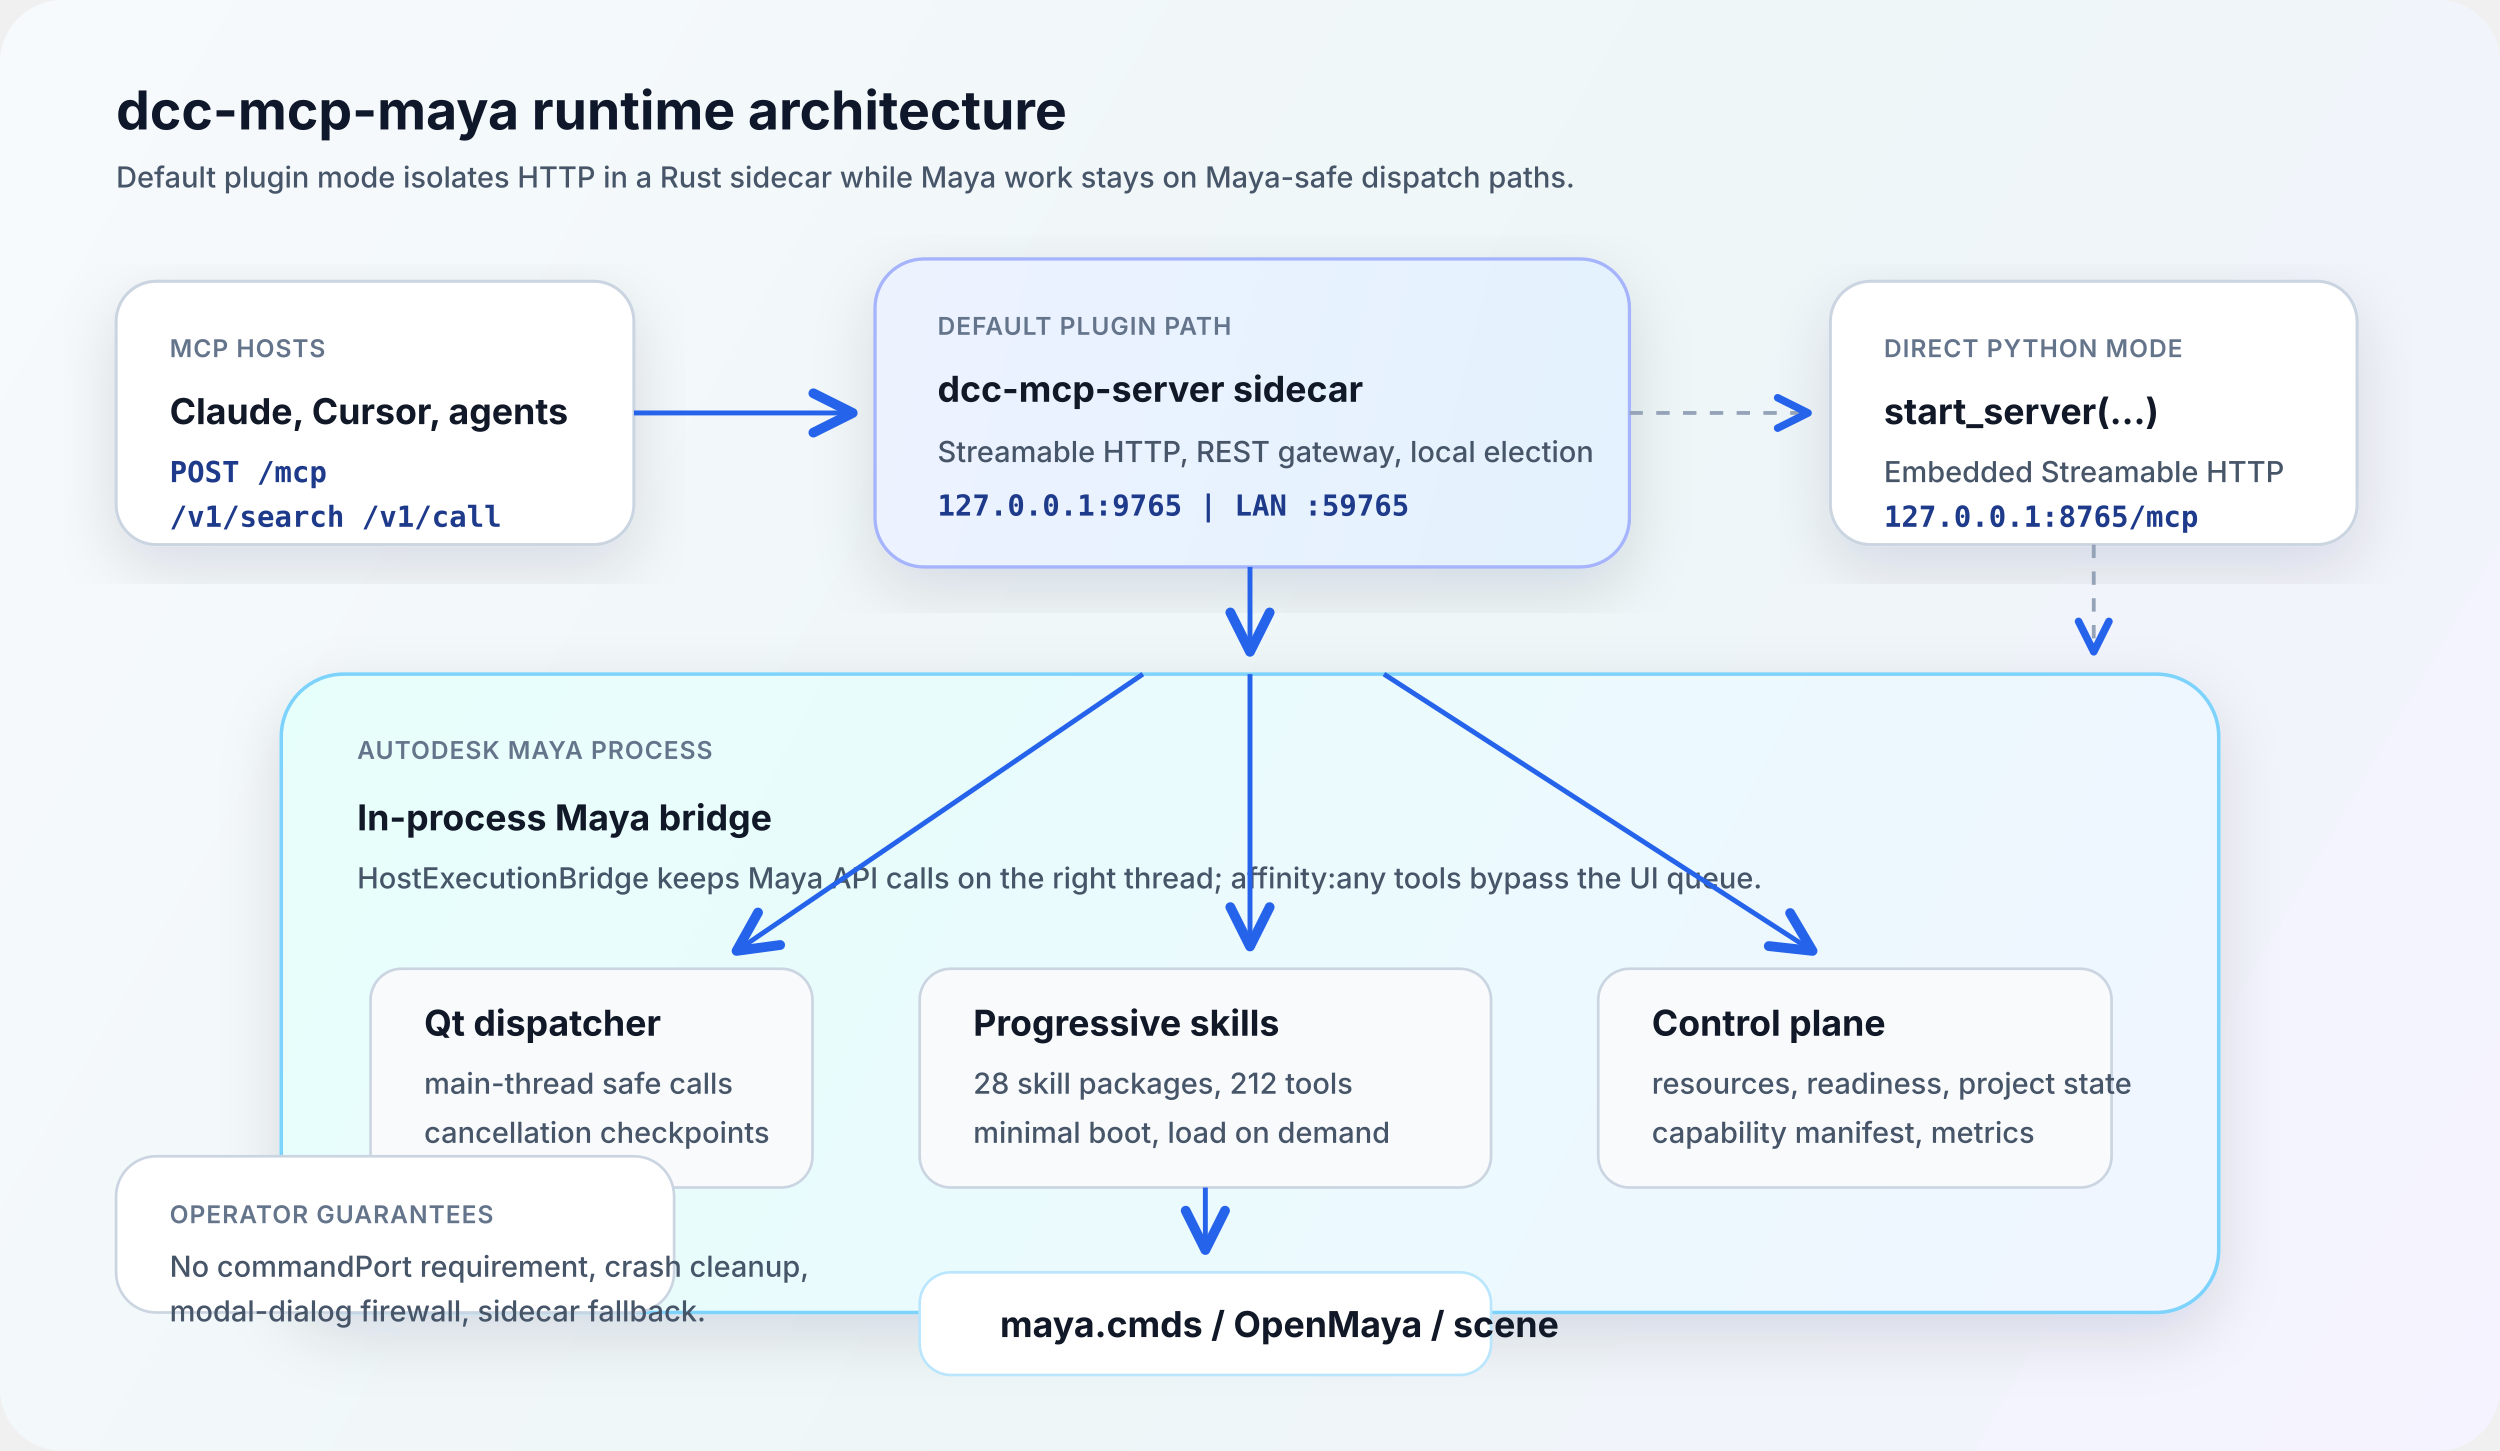
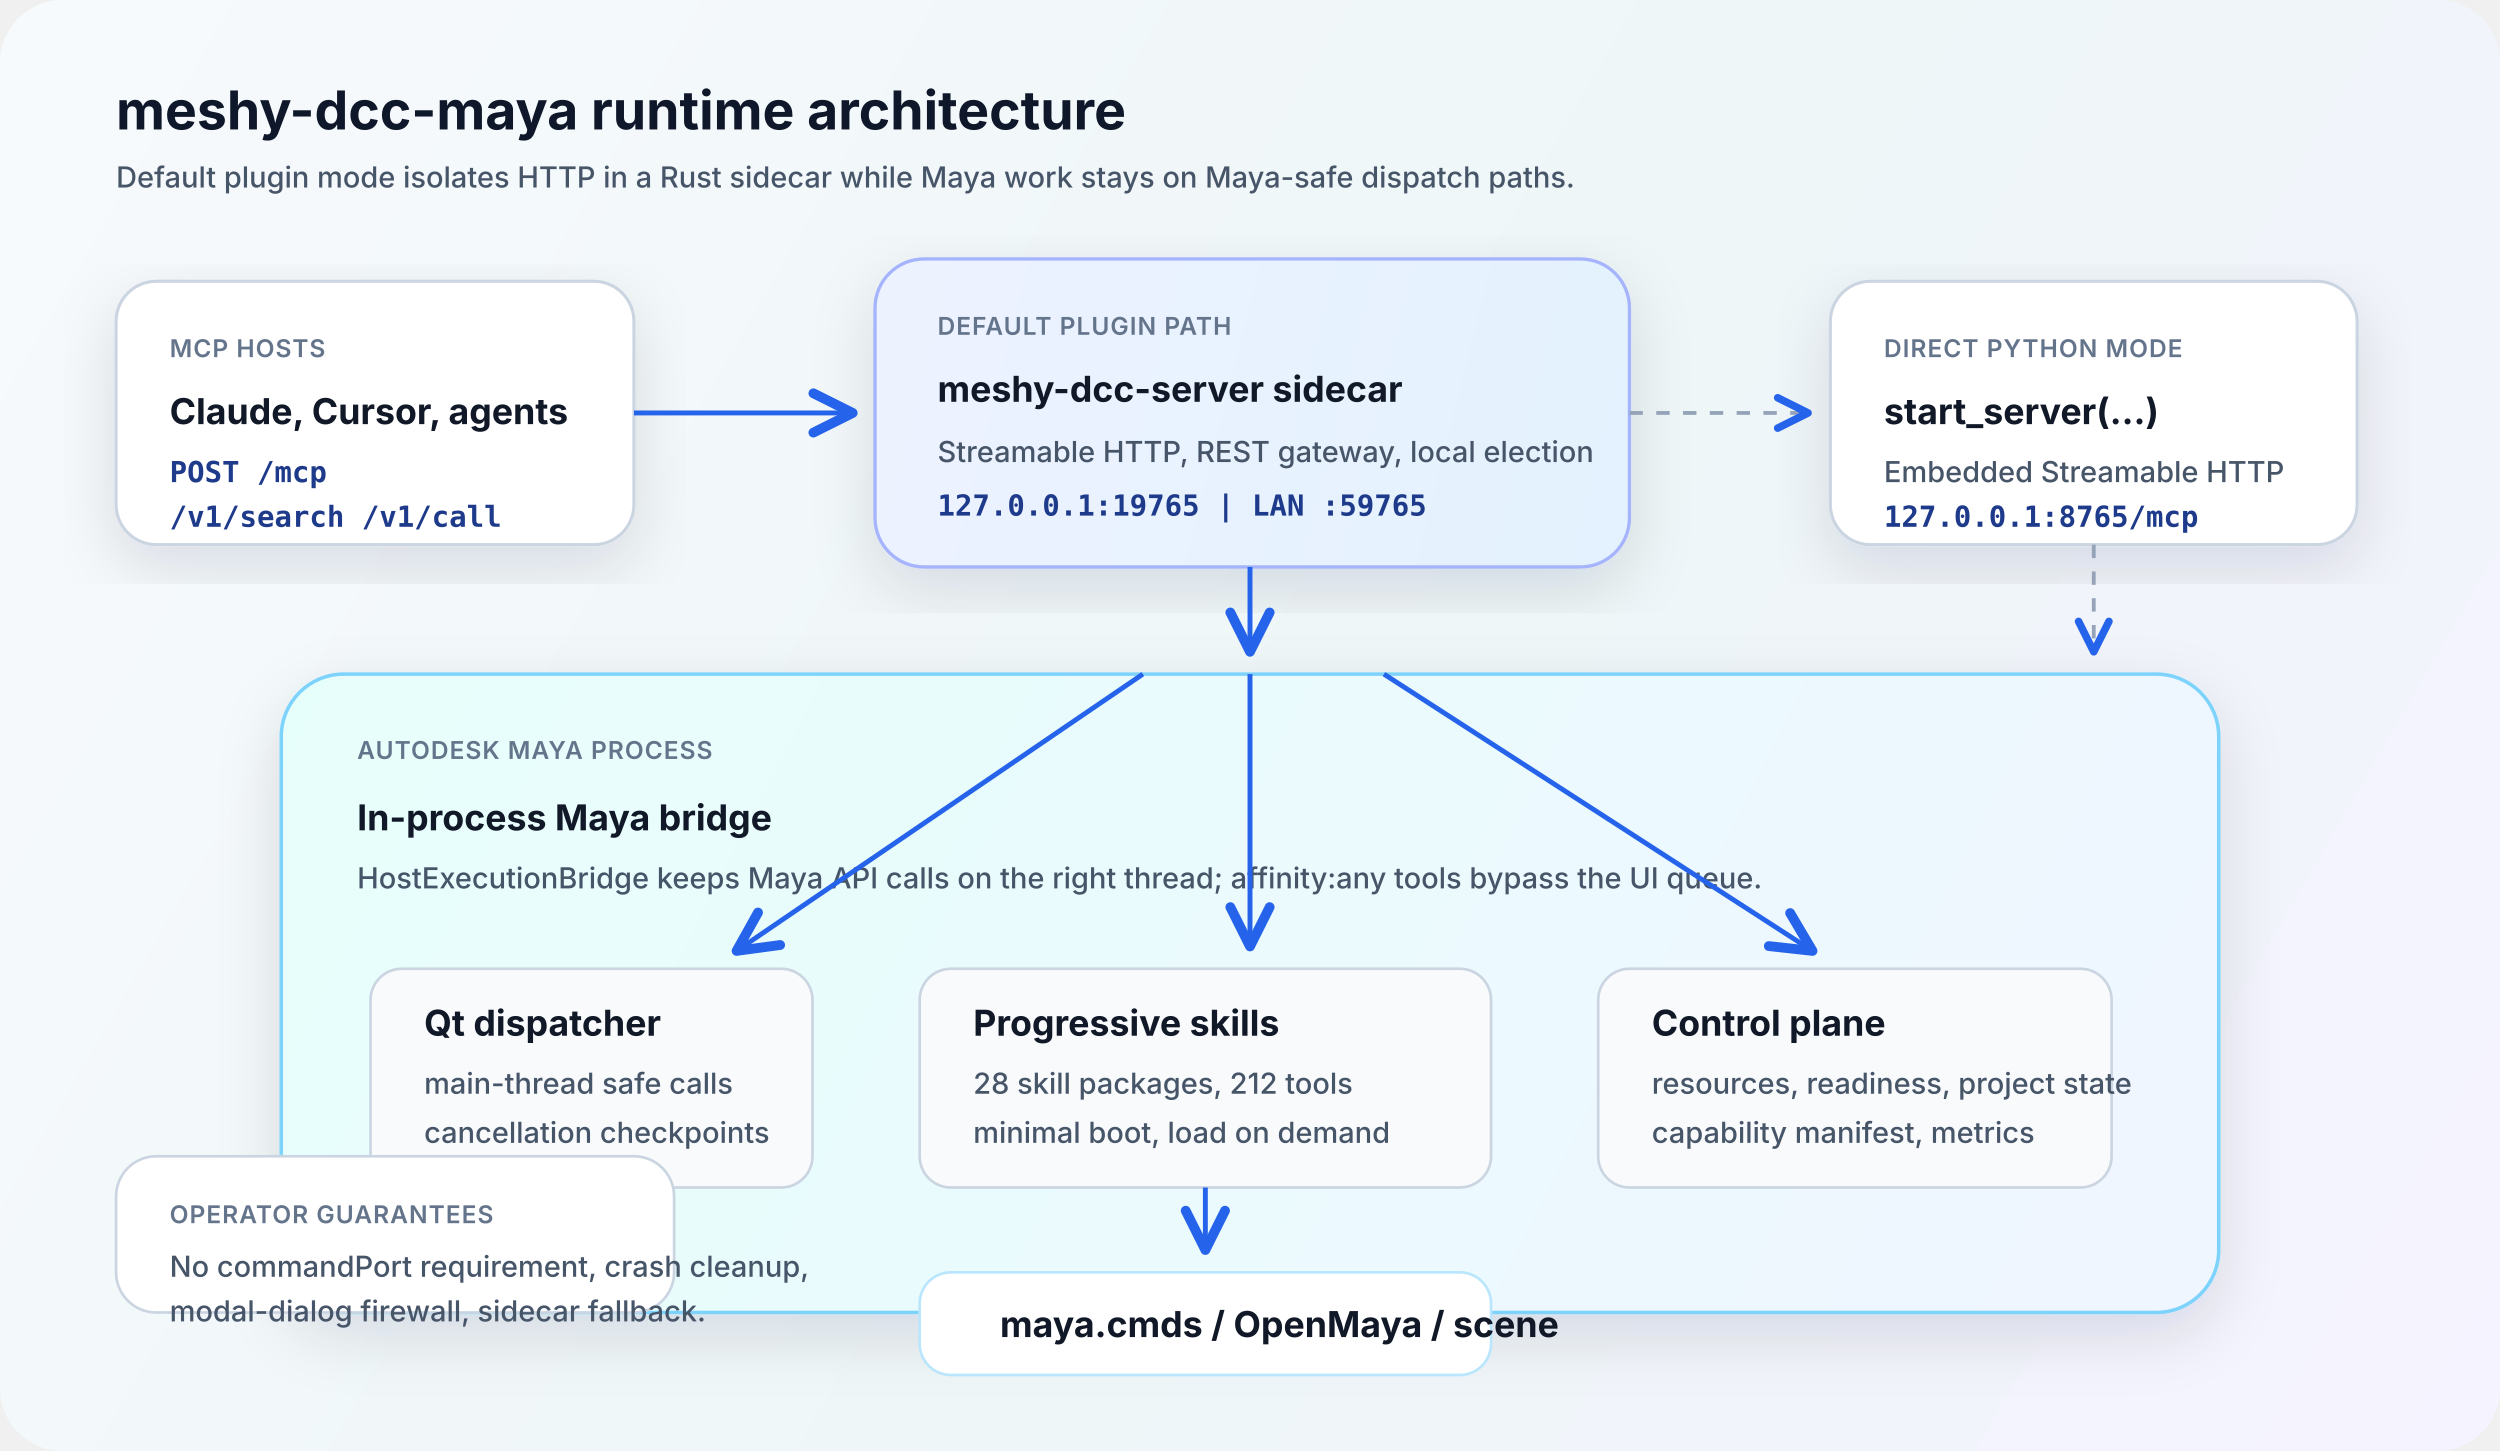
<svg xmlns="http://www.w3.org/2000/svg" width="1120" height="650" viewBox="0 0 1120 650" fill="none" role="img" aria-labelledby="title desc">
  <defs>
    <linearGradient id="bg" x1="0" y1="0" x2="1120" y2="650" gradientUnits="userSpaceOnUse">
      <stop offset="0" stop-color="#F7FAFC" />
      <stop offset="0.56" stop-color="#EEF6F8" />
      <stop offset="1" stop-color="#F5F3FF" />
    </linearGradient>
    <linearGradient id="maya" x1="150" y1="190" x2="940" y2="590" gradientUnits="userSpaceOnUse">
      <stop offset="0" stop-color="#E6FFFB" />
      <stop offset="1" stop-color="#EFF6FF" />
    </linearGradient>
    <linearGradient id="sidecar" x1="385" y1="76" x2="840" y2="190" gradientUnits="userSpaceOnUse">
      <stop offset="0" stop-color="#EEF2FF" />
      <stop offset="1" stop-color="#E0F2FE" />
    </linearGradient>
    <filter id="shadow" x="-10%" y="-15%" width="120%" height="130%" color-interpolation-filters="sRGB">
      <feDropShadow dx="0" dy="10" stdDeviation="14" flood-color="#0F172A" flood-opacity="0.12" />
    </filter>
    <marker id="arrow" markerWidth="12" markerHeight="12" refX="10" refY="6" orient="auto">
      <path d="M2 2L10 6L2 10" stroke="#2563EB" stroke-width="2" stroke-linecap="round" stroke-linejoin="round" />
    </marker>
    <style>
      .title { font: 700 24px Inter, Segoe UI, Arial, sans-serif; fill: #0F172A; }
      .label { font: 700 16px Inter, Segoe UI, Arial, sans-serif; fill: #111827; }
      .small { font: 500 13px Inter, Segoe UI, Arial, sans-serif; fill: #475569; }
      .tiny { font: 600 11px Inter, Segoe UI, Arial, sans-serif; fill: #64748B; letter-spacing: .04em; }
      .code { font: 600 13px Consolas, Menlo, monospace; fill: #1E3A8A; }
      .box { fill: #FFFFFF; stroke: #CBD5E1; stroke-width: 1.4; rx: 18; filter: url(#shadow); }
      .soft { fill: #F8FAFC; stroke: #CBD5E1; stroke-width: 1.2; rx: 14; }
      .line { stroke: #2563EB; stroke-width: 2.2; marker-end: url(#arrow); }
      .muted-line { stroke: #94A3B8; stroke-width: 1.7; stroke-dasharray: 6 6; marker-end: url(#arrow); }
    </style>
  </defs>
  <rect width="1120" height="650" rx="28" fill="url(#bg)" />
-   <text x="52" y="58" class="title">dcc-mcp-maya runtime architecture</text>
+   <text x="52" y="58" class="title">meshy-dcc-maya runtime architecture</text>
  <text x="52" y="84" class="small">Default plugin mode isolates HTTP in a Rust sidecar while Maya work stays on Maya-safe dispatch paths.</text>
  <rect x="52" y="126" width="232" height="118" class="box" />
  <text x="76" y="160" class="tiny">MCP HOSTS</text>
  <text x="76" y="190" class="label">Claude, Cursor, agents</text>
  <text x="76" y="216" class="code">POST /mcp</text>
  <text x="76" y="236" class="code">/v1/search /v1/call</text>
  <rect x="392" y="116" width="338" height="138" fill="url(#sidecar)" stroke="#A5B4FC" stroke-width="1.5" rx="22" filter="url(#shadow)" />
  <text x="420" y="150" class="tiny">DEFAULT PLUGIN PATH</text>
-   <text x="420" y="180" class="label">dcc-mcp-server sidecar</text>
+   <text x="420" y="180" class="label">meshy-dcc-server sidecar</text>
  <text x="420" y="207" class="small">Streamable HTTP, REST gateway, local election</text>
-   <text x="420" y="231" class="code">127.0.0.1:9765  |  LAN :59765</text>
+   <text x="420" y="231" class="code">127.0.0.1:19765  |  LAN :59765</text>
  <rect x="820" y="126" width="236" height="118" class="box" />
  <text x="844" y="160" class="tiny">DIRECT PYTHON MODE</text>
  <text x="844" y="190" class="label">start_server(...)</text>
  <text x="844" y="216" class="small">Embedded Streamable HTTP</text>
  <text x="844" y="236" class="code">127.0.0.1:8765/mcp</text>
  <rect x="126" y="302" width="868" height="286" fill="url(#maya)" stroke="#7DD3FC" stroke-width="1.6" rx="28" filter="url(#shadow)" />
  <text x="160" y="340" class="tiny">AUTODESK MAYA PROCESS</text>
  <text x="160" y="372" class="label">In-process Maya bridge</text>
  <text x="160" y="398" class="small">HostExecutionBridge keeps Maya API calls on the right thread; affinity:any tools bypass the UI queue.</text>
  <rect x="166" y="434" width="198" height="98" class="soft" />
  <text x="190" y="464" class="label">Qt dispatcher</text>
  <text x="190" y="490" class="small">main-thread safe calls</text>
  <text x="190" y="512" class="small">cancellation checkpoints</text>
  <rect x="412" y="434" width="256" height="98" class="soft" />
  <text x="436" y="464" class="label">Progressive skills</text>
  <text x="436" y="490" class="small">28 skill packages, 212 tools</text>
  <text x="436" y="512" class="small">minimal boot, load on demand</text>
  <rect x="716" y="434" width="230" height="98" class="soft" />
  <text x="740" y="464" class="label">Control plane</text>
  <text x="740" y="490" class="small">resources, readiness, project state</text>
  <text x="740" y="512" class="small">capability manifest, metrics</text>
  <rect x="412" y="570" width="256" height="46" fill="#FFFFFF" stroke="#BAE6FD" stroke-width="1.2" rx="14" />
  <text x="448" y="599" class="label">maya.cmds / OpenMaya / scene</text>
  <path d="M284 185H382" class="line" />
  <path d="M730 185H810" class="muted-line" />
  <path d="M560 254V292" class="line" />
  <path d="M512 302L330 426" class="line" />
  <path d="M560 302V424" class="line" />
  <path d="M620 302L812 426" class="line" />
  <path d="M540 532V560" class="line" />
  <path d="M938 244V292" class="muted-line" />
  <rect x="52" y="518" width="250" height="70" fill="#FFFFFF" stroke="#CBD5E1" stroke-width="1.2" rx="18" />
  <text x="76" y="548" class="tiny">OPERATOR GUARANTEES</text>
  <text x="76" y="572" class="small">No commandPort requirement, crash cleanup,</text>
  <text x="76" y="592" class="small">modal-dialog firewall, sidecar fallback.</text>
</svg>
